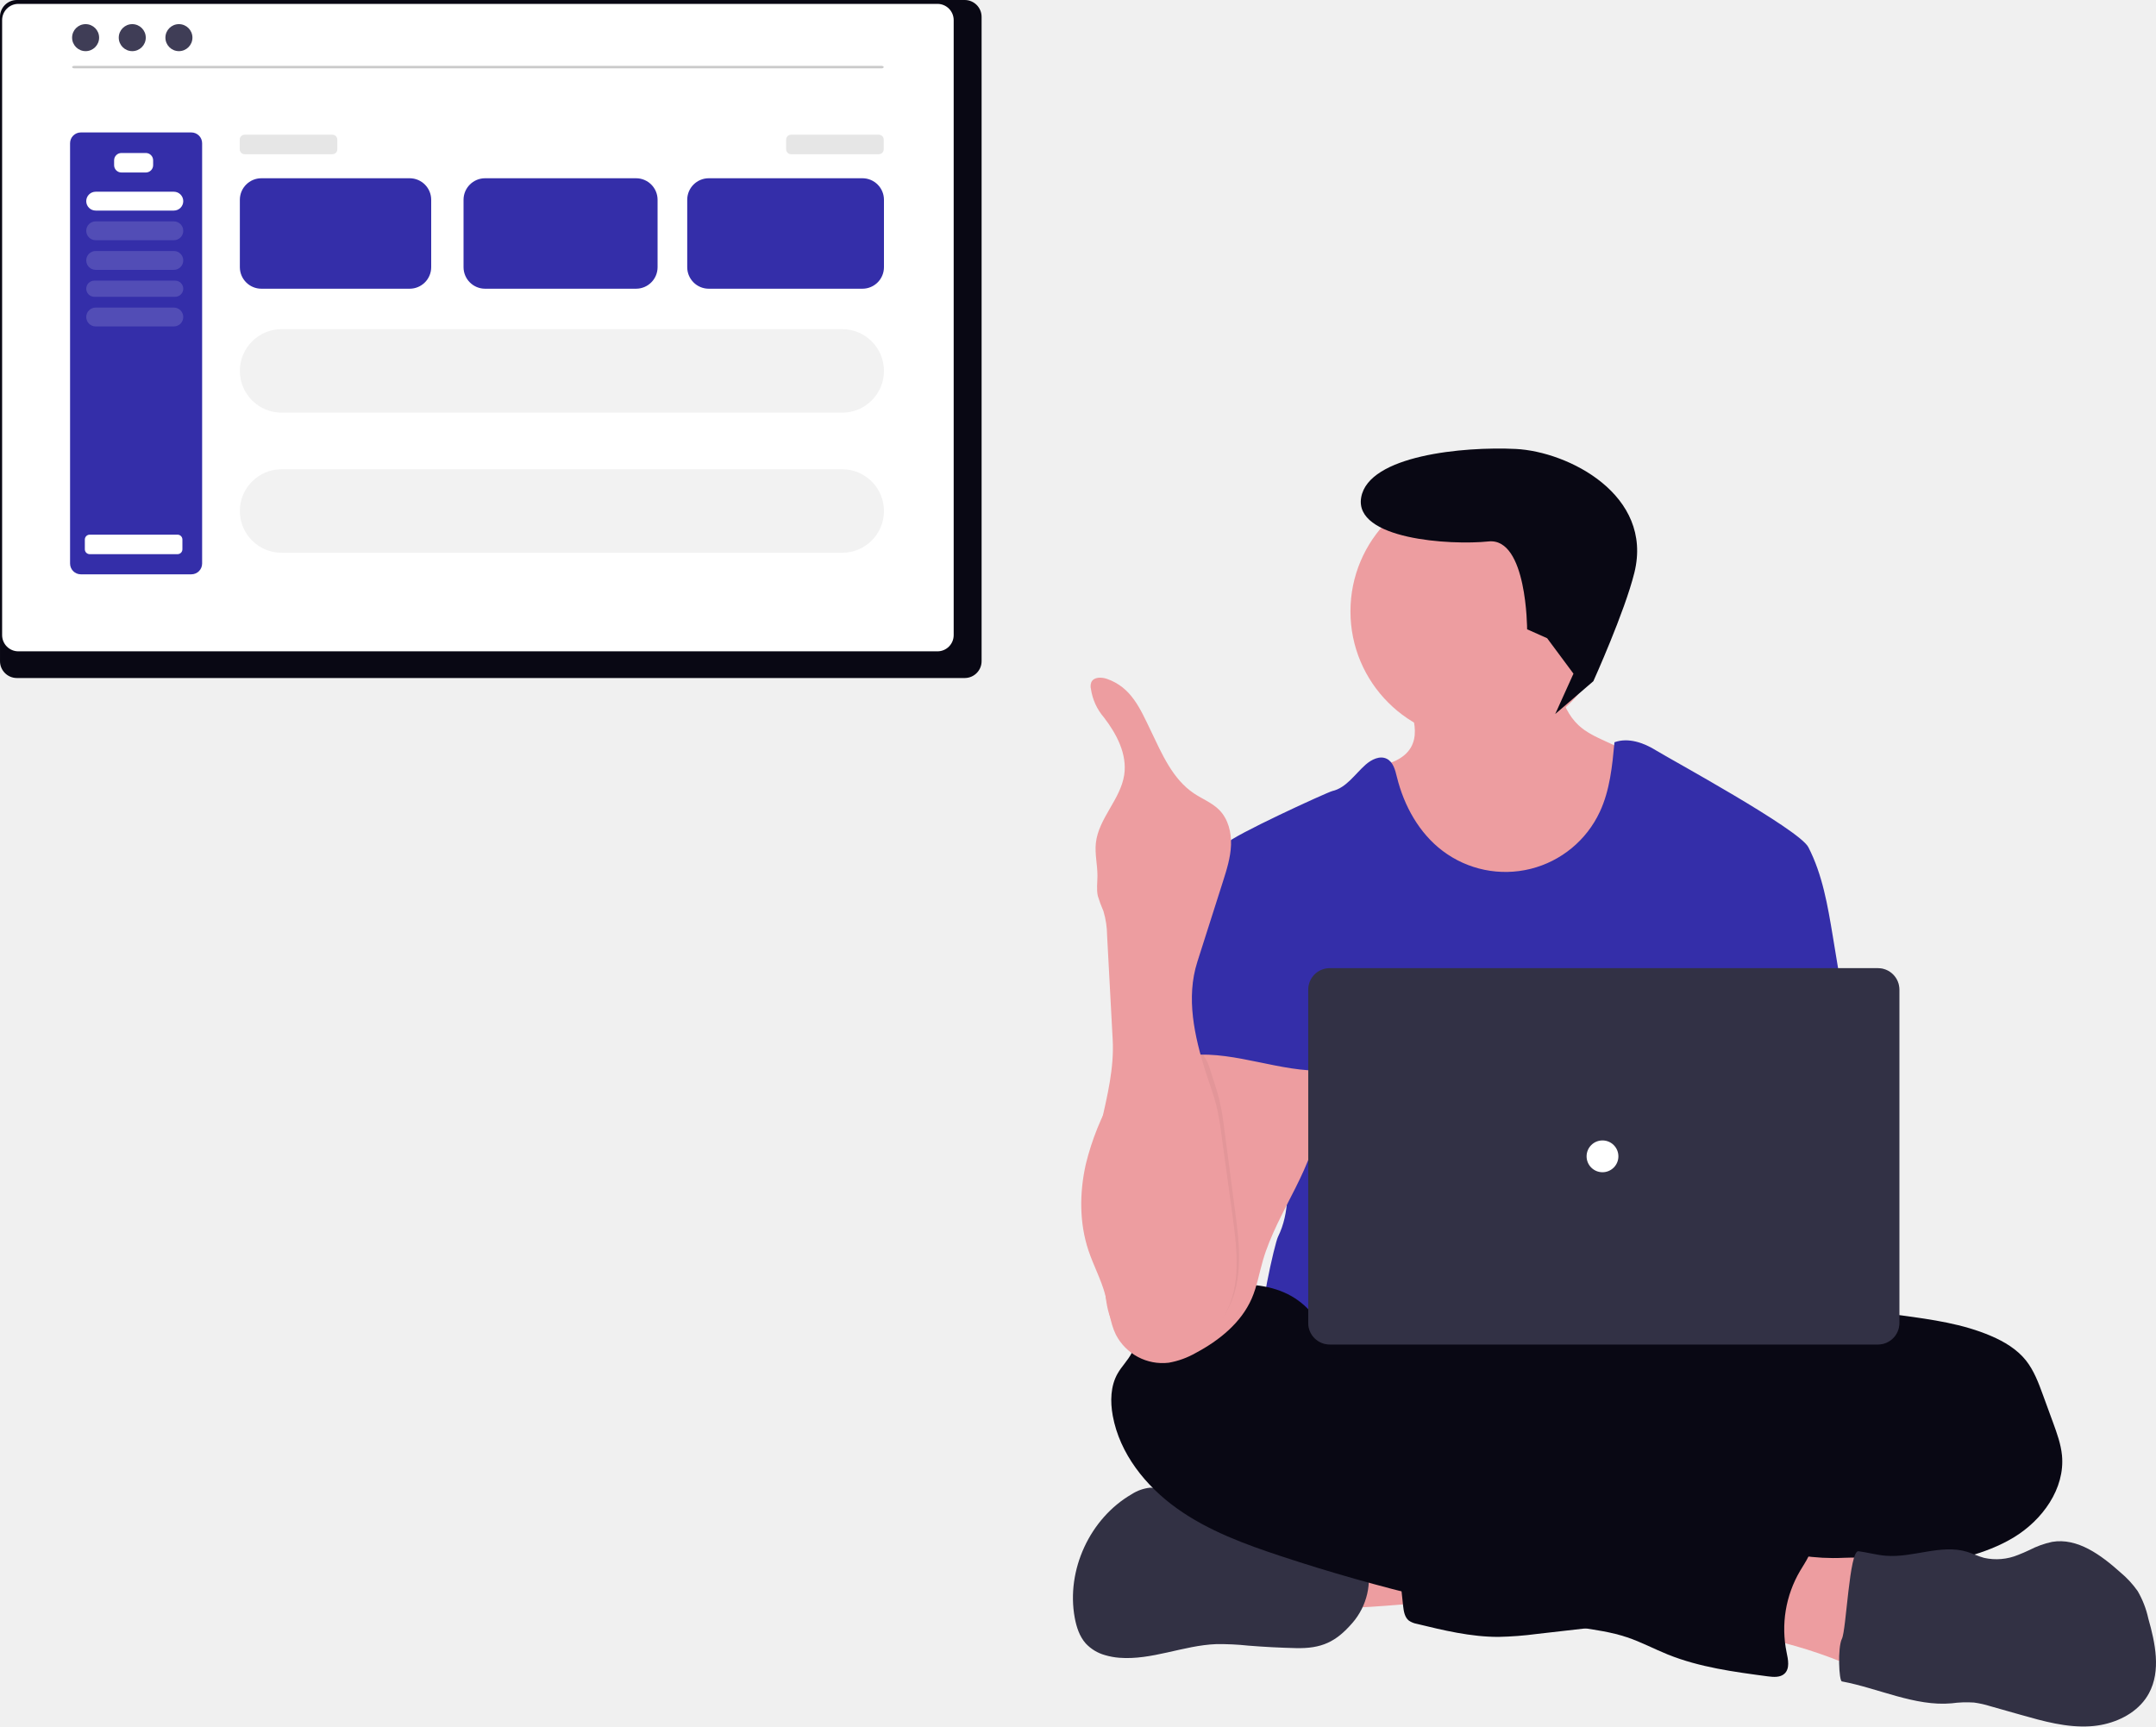
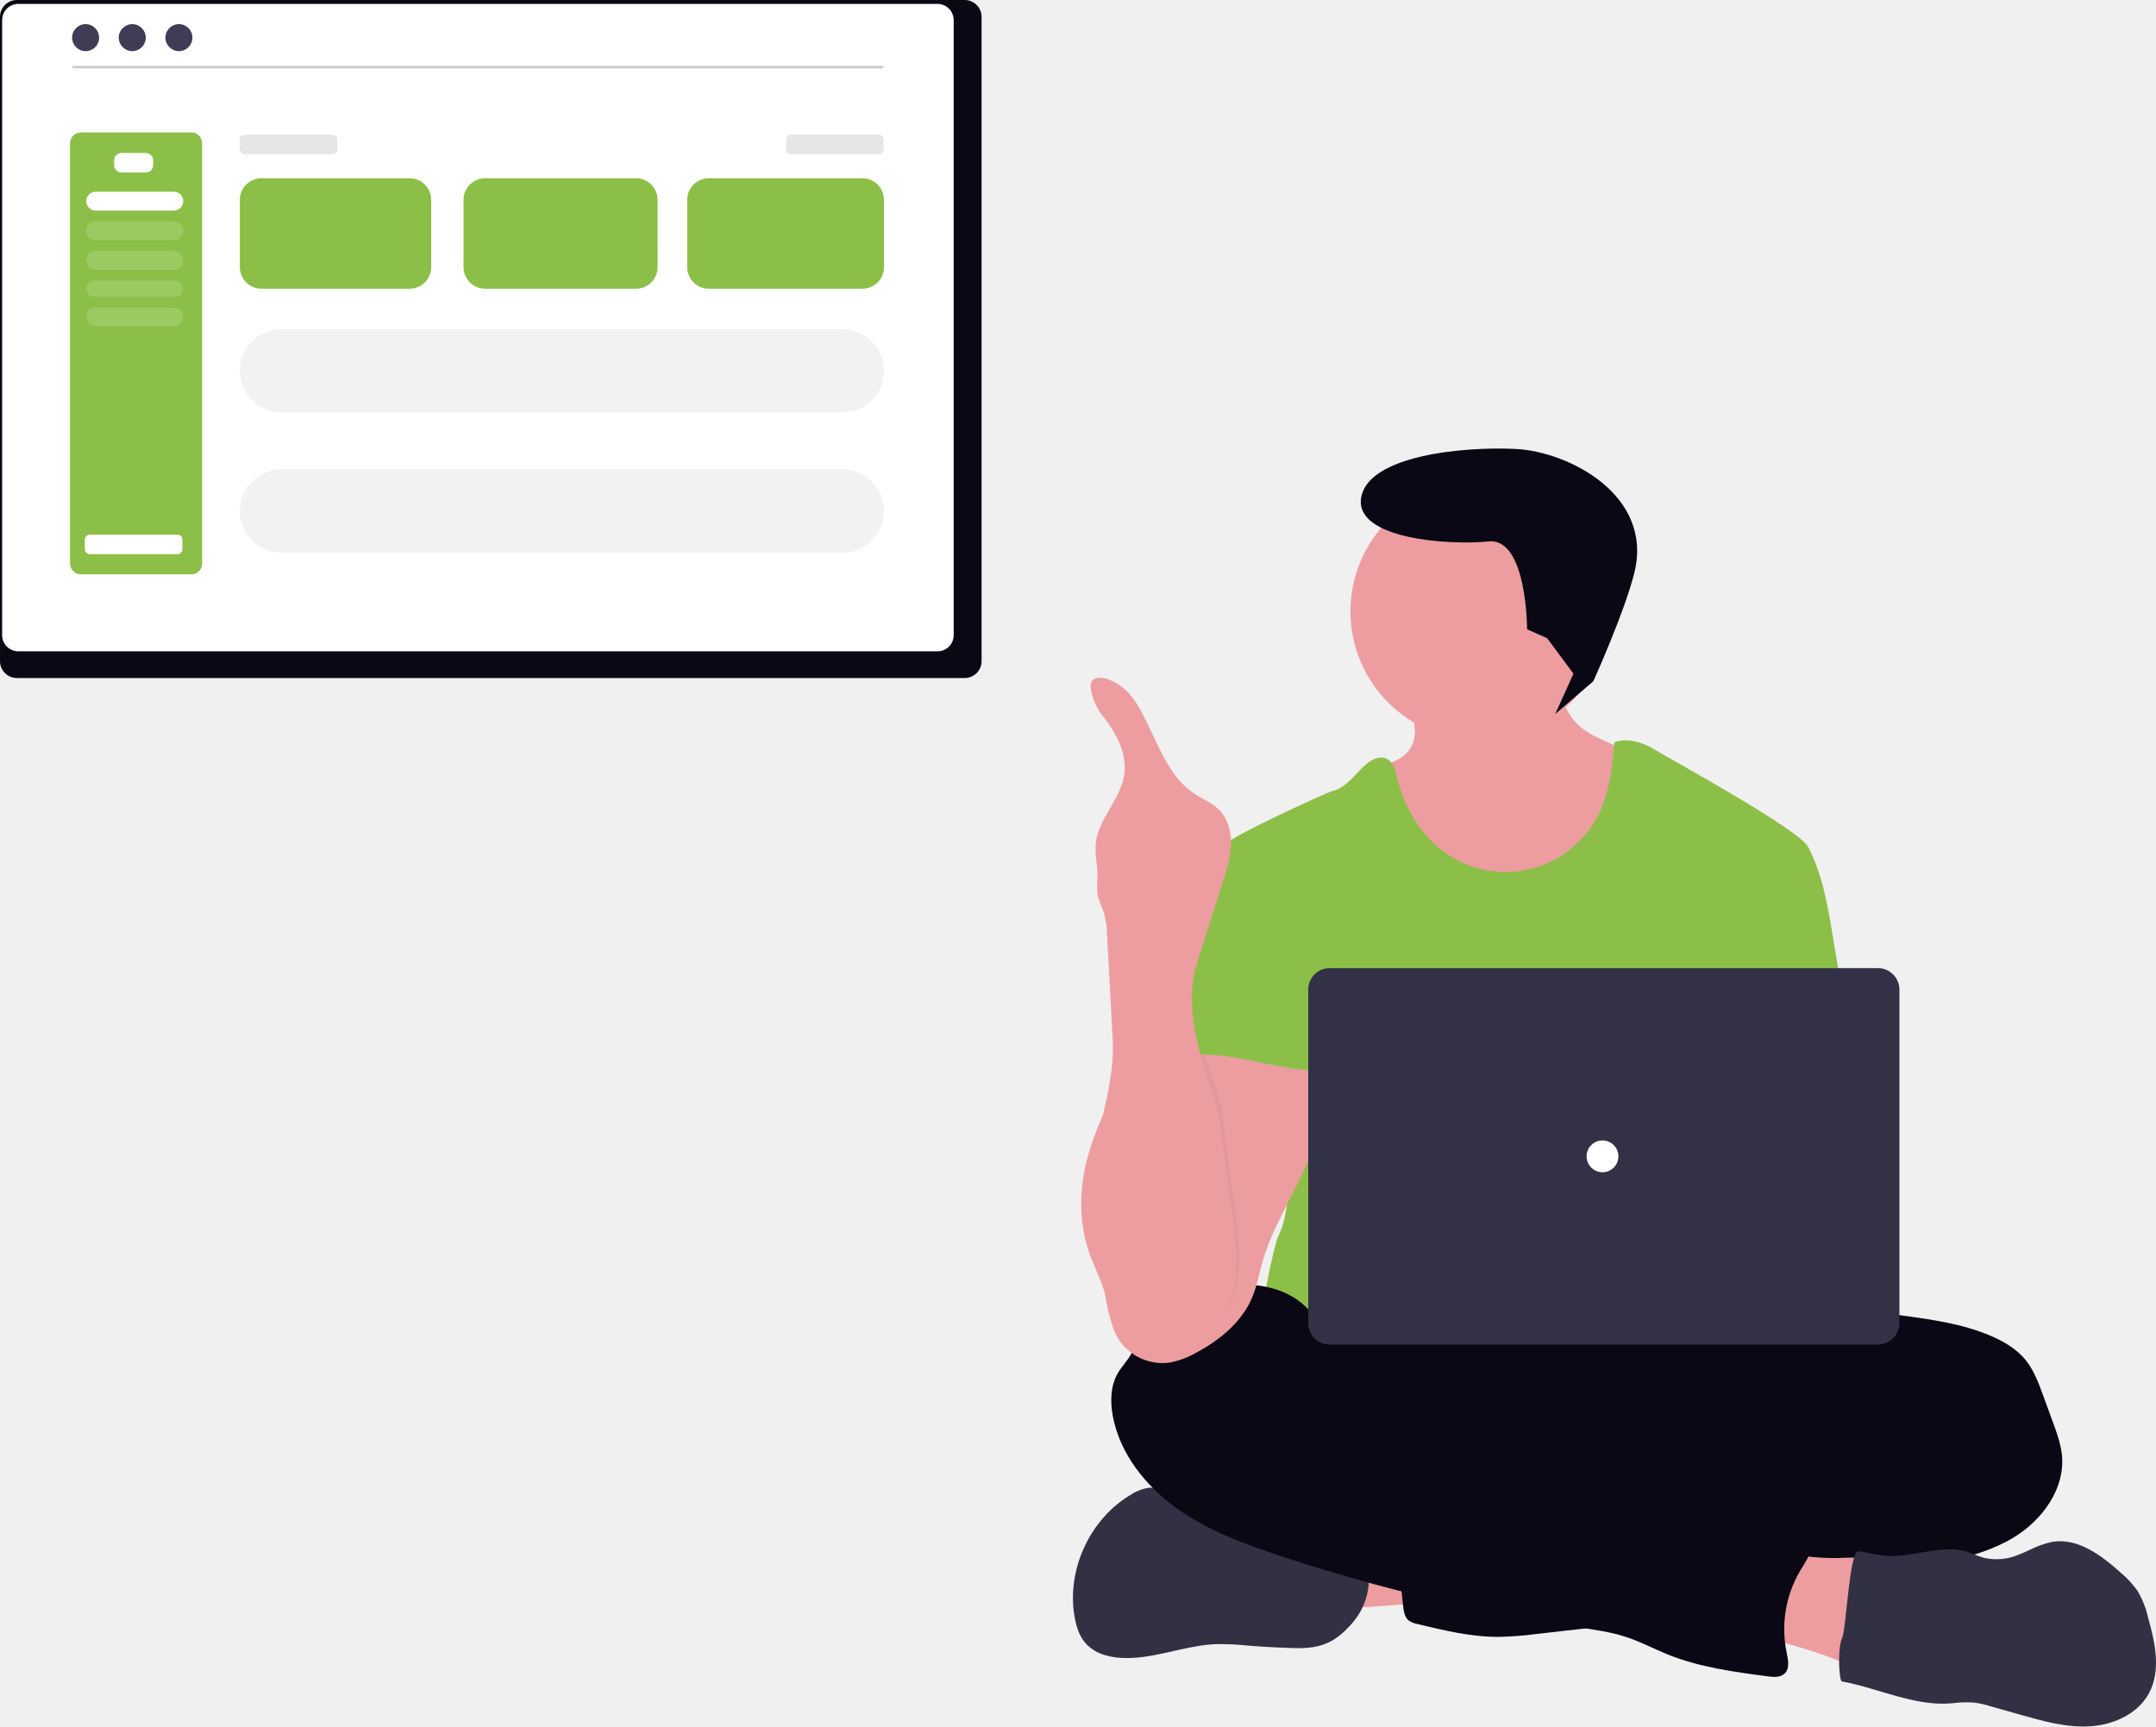
<svg xmlns="http://www.w3.org/2000/svg" width="800" height="640.774" viewBox="0 0 800 640.774" role="img" artist="Katerina Limpitsouni" source="https://undraw.co/">
  <g transform="translate(-559.438 -244.174)">
    <g transform="translate(957.555 401.194)">
      <path d="M700.362,759.986c-2.075-4.721-4.043-10.151-1.967-14.872a12.64,12.64,0,0,1,6.541-6.148,31.48,31.48,0,0,1,8.853-2.184,123.544,123.544,0,0,1,28.781-.393c.7,5.528-.777,11.135-2.046,16.476-1.151,4.918-1.81,5.646-6.885,5.9C730.353,758.943,701.14,761.727,700.362,759.986Z" transform="translate(-605.715 -320.747)" fill="#ed9da0" />
      <ellipse cx="140.658" cy="39.345" rx="140.658" ry="39.345" transform="translate(41.58 328.699)" fill="#090814" />
      <path d="M813.51,475.516a43.762,43.762,0,0,1-22.564,20.5,56.636,56.636,0,0,1-17.863,3.4c-6.679.3-13.5-.128-19.771-2.41-8.42-3.049-15.413-9.285-20.656-16.554s-8.853-15.571-11.99-23.941c-1.652-4.357-3.226-9-2.449-13.6,5.066-1.151,10.613-2.843,13.23-7.338,2.233-3.856,1.613-8.479.325-12.885-.364-1.249-.787-2.489-1.21-3.679-.984-2.852-4.377-8.272-2.016-10.712,1.5-1.544,7.81-2.331,9.984-3.335,6.7-3.089,12.876-7.554,20.233-9.02,6.364-1.269,12.935-.079,19.289,1.239a6.344,6.344,0,0,1,2.38.856,5.725,5.725,0,0,1,1.77,2.656c1.81,4.407,2.872,9.276,4.328,13.869,1.515,4.81,3.462,9.325,7.112,12.738,2.843,2.666,6.462,4.338,10,5.961l8.715,3.993a11.46,11.46,0,0,1,4.121,2.666,10.437,10.437,0,0,1,1.967,5.351,49.987,49.987,0,0,1-4.938,30.246Z" transform="translate(-606.051 -315.173)" fill="#ed9da0" />
      <ellipse cx="47.861" cy="47.861" rx="47.861" ry="47.861" transform="translate(102.979 22.03)" fill="#ed9da0" />
-       <path d="M890.735,528.715l-3.718-22.525c-1.879-11.3-3.816-22.82-9.069-33-3.453-6.669-51.817-32.971-56.44-35.863s-10.377-4.918-15.492-3.069c-.826,8.8-1.7,17.8-5.44,25.82A38.637,38.637,0,0,1,742.287,474.6c-8.764-6.6-14.38-16.781-17-27.433-.639-2.6-1.367-5.577-3.757-6.767-2.587-1.3-5.7.275-7.869,2.184-3.984,3.531-7.151,8.587-12.325,9.777-1.869.433-37.328,16.692-39.335,19.515s-2.951,6.315-3.935,9.7c10.751,23.941,20.587,47.912,31.338,71.853a6.129,6.129,0,0,1,.777,2.951,7.19,7.19,0,0,1-1.338,2.951c-5.272,8.469-5.105,19.122-4.525,29.076s1.289,20.469-3.157,29.391c-1.21,2.449-7.6,30.433-6.03,36.394h222.3c-4.239-11.656-2.626-35.046-1.741-47.42.62-8.656-.984-17.3-1.672-25.958C892.575,563.132,893.657,546.361,890.735,528.715Z" transform="translate(-605.069 -315.798)" fill="#342ea9" />
+       <path d="M890.735,528.715l-3.718-22.525c-1.879-11.3-3.816-22.82-9.069-33-3.453-6.669-51.817-32.971-56.44-35.863s-10.377-4.918-15.492-3.069c-.826,8.8-1.7,17.8-5.44,25.82A38.637,38.637,0,0,1,742.287,474.6c-8.764-6.6-14.38-16.781-17-27.433-.639-2.6-1.367-5.577-3.757-6.767-2.587-1.3-5.7.275-7.869,2.184-3.984,3.531-7.151,8.587-12.325,9.777-1.869.433-37.328,16.692-39.335,19.515s-2.951,6.315-3.935,9.7c10.751,23.941,20.587,47.912,31.338,71.853a6.129,6.129,0,0,1,.777,2.951,7.19,7.19,0,0,1-1.338,2.951c-5.272,8.469-5.105,19.122-4.525,29.076s1.289,20.469-3.157,29.391c-1.21,2.449-7.6,30.433-6.03,36.394h222.3c-4.239-11.656-2.626-35.046-1.741-47.42.62-8.656-.984-17.3-1.672-25.958C892.575,563.132,893.657,546.361,890.735,528.715Z" transform="translate(-605.069 -315.798)" fill="#8cbf48" />
      <path d="M903.227,650.846c3.275-1.249,6.885-.8,10.4-.325,11.3,1.544,22.771,3.128,33.246,7.643,4.918,2.1,9.6,4.918,12.925,9.059,2.951,3.728,4.672,8.292,6.3,12.787l3.777,10.318c1.436,3.934,2.892,7.948,3.3,12.128,1.18,12.384-7.289,24.059-17.941,30.492s-23.194,8.725-35.41,11.125-24.482,5.056-36.65,7.869a147.529,147.529,0,0,1-17.243,3.393c-13.023,1.475-26.636-.7-39.01,3.61-4.918,1.721-9.748,4.279-14.853,5.469a92.4,92.4,0,0,1-10.259,1.652l-23.42,2.675a127.786,127.786,0,0,1-14.361,1.1c-10.23,0-20.292-2.42-30.227-4.839a7.644,7.644,0,0,1-2.951-1.19c-1.574-1.239-1.918-3.433-2.144-5.42q-1.5-13.19-2.636-26.41c-.236-2.862-.413-5.961,1.151-8.371,1.967-2.951,5.8-3.875,9.305-4.446a242.848,242.848,0,0,1,44.932-3.118c5.715-5.715,15.138-5.744,22.623-8.853a67.278,67.278,0,0,0,7.977-4.338,104.264,104.264,0,0,1,43.781-13.84,40.765,40.765,0,0,0,8.961-1.279c5.794-1.8,11.076-6.7,17.026-5.5.738-2.036,1.249-4.761,2.951-6.158.846-.718,1.889-1.2,2.666-1.967,1.643-1.662,1.79-4.279,1.544-6.6s-.8-4.7-.2-6.964a9.63,9.63,0,0,1,1.092-2.43C892.84,652.951,897.3,650.355,903.227,650.846Z" transform="translate(-606.18 -319.344)" fill="#090814" />
      <path d="M707.883,765.734c-6.089,7.053-11.449,9.571-20.981,9.344q-8.794-.207-17.567-.915A98.572,98.572,0,0,0,657.3,773.6c-12.138.472-23.853,6.03-35.961,5.056a25.487,25.487,0,0,1-5.282-.984,15.375,15.375,0,0,1-7.131-4.338c-2.321-2.626-3.433-6.108-4.072-9.551-3.236-17.646,5.636-36.866,21.168-45.847a15.521,15.521,0,0,1,6.728-2.39,15.946,15.946,0,0,1,6.807,1.5l.148.059a51.475,51.475,0,0,1,16.859,11.253,9.5,9.5,0,0,0,2.577,2.075,8.853,8.853,0,0,0,3.039.571l12.925.816a30.627,30.627,0,0,1,6.492.9,51.594,51.594,0,0,1,6.826,2.951c6.954,3.108,14.666,3.934,22.181,5.134a3.314,3.314,0,0,1,1.967.787,3.078,3.078,0,0,1,.61,1.279,25.092,25.092,0,0,1-5.292,22.869Z" transform="translate(-604.187 -320.417)" fill="#323144" />
      <path d="M894.237,741.969c7.23-.2,15.344-.561,20.656,4.308,5.066,4.6,5.734,12.2,6.069,19.033l.384,7.938c.118,2.42.216,4.918-.757,7.161-1.731,3.935-6.482,5.833-10.82,5.607s-8.321-2.125-12.285-3.836a172.816,172.816,0,0,0-33.443-10.535q.561-8.233,1.869-16.387c.6-3.767.7-10.072,3.216-13.2,2.666-3.3,6.138-1.515,9.757-.9a78.332,78.332,0,0,0,15.354.816Z" transform="translate(-608.443 -320.819)" fill="#ed9da0" />
      <path d="M699.179,660.558c0,.984-1.544,0-1.682-1.052-1.082-7.958-7.4-14.518-14.754-17.705s-15.738-3.354-23.705-2.6c-12.049,1.141-25.525,5.754-29.981,17.017-1.043,2.636-1.515,5.489-2.794,8.017-1.416,2.774-3.728,4.987-5.262,7.682-2.646,4.662-2.754,10.377-1.8,15.649,2.567,14.066,12.187,26.1,23.843,34.427s25.279,13.308,38.863,17.794A673.958,673.958,0,0,0,792.072,766.1c6.059.915,12.177,1.761,17.981,3.708,5.194,1.741,10.053,4.348,15.128,6.394,11.8,4.741,24.5,6.433,37.082,8.1,2.144.275,4.6.472,6.187-.984,2.046-1.9,1.367-5.2.787-7.928a42.64,42.64,0,0,1,5.007-30.236c2.1-3.541,4.839-7.171,4.446-11.272-.472-4.78-5.233-8.164-9.974-8.931s-9.561.364-14.322.984a7.858,7.858,0,0,1-4.918-.482,9.725,9.725,0,0,1-1.908-1.692,21.571,21.571,0,0,0-25.122-3.512c-1.761.984-4.426-1.21-6.256-2.036l-20.666-9.374c-23.764-10.751-47.647-21.551-72.788-28.358a15.287,15.287,0,0,1-5.607-2.331c-1.249-.984-2.144-2.321-3.3-3.413-2.508-2.371-6-3.315-9.01-5S698.471,663.932,699.179,660.558Z" transform="translate(-604.424 -319.16)" fill="#090814" />
      <path d="M1022.8,790.67c-3.3,6.128-9.718,9.944-16.6,11.518a32.945,32.945,0,0,1-5.253.748c-8.705.541-17.3-1.869-25.692-4.249l-11.39-3.226a35.953,35.953,0,0,0-6-1.338,41.167,41.167,0,0,0-8.3.285c-13.462,1.252-27.406-5.672-40.7-8.125-1.112-.12-1.643-12.561,0-15.836s2.734-32.941,6.148-32.489,6.757,1.416,10.19,1.682c10.092.807,20.41-4.4,30.1-1.466,2.134.649,4.151,1.682,6.315,2.252a21,21,0,0,0,12.62-1.092c1.416-.531,2.8-1.171,4.18-1.8a33.661,33.661,0,0,1,8.41-3.039c9.453-1.623,18.217,4.918,25.348,11.3a35.839,35.839,0,0,1,6.443,6.984,35.062,35.062,0,0,1,3.935,10.161C1025.146,772.06,1027.3,782.31,1022.8,790.67Z" transform="translate(-623.524 -319.259)" fill="#323144" />
      <path d="M695.688,573.836c-1.19,19.535-15.522,35.676-20.981,54.463-1.357,4.7-2.174,9.58-4.121,14.056-3.934,9-12.03,15.531-20.656,20.135a31.021,31.021,0,0,1-10.171,3.7,19.5,19.5,0,0,1-19.584-10.417c-2.253-4.574-2.567-9.836-3.935-14.754-1.525-5.675-4.377-10.908-6.236-16.485-3.423-10.259-3.354-21.492-.984-32.036a98.358,98.358,0,0,1,10.554-26.125c.689-1.21,1.387-2.41,2.1-3.6a81.83,81.83,0,0,1,6.816-9.836c5.9-7.112,13.485-12.581,20.99-17.971a4.917,4.917,0,0,1,1.967-.984h.118a4.751,4.751,0,0,1,2.43.57,192.355,192.355,0,0,1,29.853,16.171c3.384,2.252,8.725,4.771,10.5,8.607S695.944,569.666,695.688,573.836Z" transform="translate(-604.238 -317.443)" fill="#ed9da0" />
-       <path d="M657.137,483.005a10.18,10.18,0,0,0-2.184,3.492,165.107,165.107,0,0,0-13.869,56.676,5.666,5.666,0,0,1-.639,2.744A12.023,12.023,0,0,1,639,547.482a5.43,5.43,0,0,0,.925,7.869c1.623-3.059,5.508-4.052,8.961-4.318,16.535-1.308,32.686,6.384,49.269,5.8-1.17-4.043-2.852-7.928-3.807-12.02-4.22-18.167,6.3-37.948-.148-55.447-1.289-3.5-3.443-6.944-6.836-8.479a18.211,18.211,0,0,0-4.377-1.161c-4.19-.757-12.531-3.993-16.584-2.7-1.5.482-2.085,1.889-3.325,2.734C661.238,480.979,658.74,481.4,657.137,483.005Z" transform="translate(-604.736 -316.505)" fill="#342ea9" />
+       <path d="M657.137,483.005a10.18,10.18,0,0,0-2.184,3.492,165.107,165.107,0,0,0-13.869,56.676,5.666,5.666,0,0,1-.639,2.744A12.023,12.023,0,0,1,639,547.482a5.43,5.43,0,0,0,.925,7.869c1.623-3.059,5.508-4.052,8.961-4.318,16.535-1.308,32.686,6.384,49.269,5.8-1.17-4.043-2.852-7.928-3.807-12.02-4.22-18.167,6.3-37.948-.148-55.447-1.289-3.5-3.443-6.944-6.836-8.479a18.211,18.211,0,0,0-4.377-1.161c-4.19-.757-12.531-3.993-16.584-2.7-1.5.482-2.085,1.889-3.325,2.734C661.238,480.979,658.74,481.4,657.137,483.005Z" transform="translate(-604.736 -316.505)" fill="#8cbf48" />
      <path d="M661.693,646.6a27.752,27.752,0,0,1-23.671,14.272,18.039,18.039,0,0,1-7.575-1.446c-6.051-2.774-9.469-9.639-10.737-16.387s-.871-13.712-1.771-20.528c-.72-5.43-2.254-10.7-3.049-16.122-1.951-13.407,1.894-26.646,4.63-39.994.663-1.21,1.335-2.41,2.026-3.6a81.972,81.972,0,0,1,6.562-9.836c5.681-7.112,12.981-12.58,20.206-17.971h-7.575a1.257,1.257,0,0,1,1.286-.147,1.344,1.344,0,0,1,.768,1.081c.748,6.885,10.094,13.771,12.129,20.459,1.259,4.111,2.774,8.144,3.787,12.335a102.32,102.32,0,0,1,1.818,10.82q2.017,15.276,4.015,30.492C666.219,622.41,667.659,635.8,661.693,646.6Z" transform="translate(-604.353 -317.455)" opacity="0.046" />
      <path d="M650.45,515.4l9.492-29.774c1.416-4.456,2.852-8.98,3.02-13.663s-1.062-9.59-4.338-12.935c-2.656-2.7-6.334-4.1-9.482-6.216-7.869-5.3-11.8-14.587-15.905-23.135s-7.308-16.142-16.259-19.309c-2.066-.728-4.918-.787-5.843,1.19a4.181,4.181,0,0,0-.148,2.577,20.689,20.689,0,0,0,4.761,10.457c4.751,6.148,8.725,13.672,7.584,21.364-1.357,9.108-9.541,16.171-10.525,25.328-.433,4.033.6,8.076.59,12.138,0,2.518-.413,5.085.148,7.544a50.823,50.823,0,0,0,2.075,5.587,32.636,32.636,0,0,1,1.358,9.059l2.075,38.715c1.121,20.941-10.239,41.312-7.112,61.968.826,5.42,2.42,10.692,3.167,16.122.984,6.817.521,13.771,1.839,20.528s4.918,13.613,11.154,16.387a19.377,19.377,0,0,0,7.869,1.446,29.007,29.007,0,0,0,24.59-14.272c6.2-10.82,4.7-24.187,3.01-36.522L659.4,579.5a98.841,98.841,0,0,0-1.888-10.82c-1.043-4.19-2.616-8.223-3.935-12.335C649.359,542.9,646.2,528.761,650.45,515.4Z" transform="translate(-604.296 -315.41)" fill="#ed9da0" />
      <rect width="219.347" height="139.674" rx="7.97" transform="translate(87.318 202.304)" fill="#3f3d56" />
      <rect width="219.347" height="139.674" rx="7.97" transform="translate(87.318 202.304)" opacity="0.2" />
      <circle cx="5.902" cy="5.902" r="5.902" transform="translate(190.598 266.24)" fill="#fff" />
      <path d="M77.031,67.5l-7.9-1.975S63.205,31.949,49.379,35.9,0,43.8,0,28,33.938,2.8,53.329.347s53.329,7.9,51.354,37.528c-1,14.962-8,42.355-8,42.355L84.866,94.68l4.067-15.923Z" transform="translate(111.826 0) rotate(10)" fill="#090814" />
    </g>
    <g transform="translate(559.438 244.174)">
      <path d="M924.474,232.384H572.648a6.263,6.263,0,0,0-6.2,6.309V477.724a6.26,6.26,0,0,0,6.2,6.3H924.474a6.26,6.26,0,0,0,6.2-6.3V238.693a6.263,6.263,0,0,0-6.2-6.309Z" transform="translate(-566.446 -232.384)" fill="#090814" />
      <path d="M913.514,232.384H572.458a6.025,6.025,0,0,0-6.014,6.024V466.663a6.023,6.023,0,0,0,6.014,6.014H913.514a6.023,6.023,0,0,0,6.014-6.014V238.409a6.025,6.025,0,0,0-6.011-6.024Z" transform="translate(-565.656 -230.942)" fill="#fff" />
      <g transform="translate(26.753 8.958)">
        <circle cx="5.012" cy="5.012" r="5.012" transform="translate(0 0)" fill="#3f3d56" />
        <circle cx="5.012" cy="5.012" r="5.012" transform="translate(17.312 0)" fill="#3f3d56" />
        <circle cx="5.012" cy="5.012" r="5.012" transform="translate(34.625 0)" fill="#3f3d56" />
      </g>
      <path d="M499.776,739.161H200.193c-.434,0-.786-.2-.786-.456s.352-.456.786-.456H499.776c.434,0,.786.2.786.456S500.21,739.161,499.776,739.161Z" transform="translate(-172.653 -713.802)" fill="#cacaca" />
-       <rect width="49" height="164" rx="4" transform="translate(26 49.155)" fill="#342ea9" />
+       <rect width="49" height="164" rx="4" transform="translate(26 49.155)" fill="#8cbf48" />
      <path d="M2.715,0h9.051a2.715,2.715,0,0,1,2.715,2.715v1.81a2.715,2.715,0,0,1-2.715,2.715H2.715A2.715,2.715,0,0,1,0,4.526V2.715A2.715,2.715,0,0,1,2.715,0Z" transform="translate(42.341 56.782)" fill="#fff" />
      <path d="M1.81,0H34.395a1.81,1.81,0,0,1,1.81,1.81V5.431a1.81,1.81,0,0,1-1.81,1.81H1.81A1.81,1.81,0,0,1,0,5.431V1.81A1.81,1.81,0,0,1,1.81,0Z" transform="translate(31.479 198.434)" fill="#fff" />
      <path d="M1.81,0H34.395a1.81,1.81,0,0,1,1.81,1.81V5.431a1.81,1.81,0,0,1-1.81,1.81H1.81A1.81,1.81,0,0,1,0,5.431V1.81A1.81,1.81,0,0,1,1.81,0Z" transform="translate(88.956 49.994)" fill="#e6e6e6" />
-       <rect width="71" height="41" rx="8" transform="translate(89 66.155)" fill="#342ea9" />
+       <rect width="71" height="41" rx="8" transform="translate(89 66.155)" fill="#8cbf48" />
      <rect width="36" height="7" rx="3.5" transform="translate(32 71.155)" fill="#fff" />
      <rect width="239" height="31" rx="15.5" transform="translate(89 174.155)" fill="#f2f2f2" />
      <path d="M1.81,0H34.395a1.81,1.81,0,0,1,1.81,1.81V5.431a1.81,1.81,0,0,1-1.81,1.81H1.81A1.81,1.81,0,0,1,0,5.431V1.81A1.81,1.81,0,0,1,1.81,0Z" transform="translate(291.703 49.994)" fill="#e6e6e6" />
      <rect width="36" height="7" rx="3.5" transform="translate(32 82.155)" fill="#fff" opacity="0.149" />
      <rect width="36" height="7" rx="3.5" transform="translate(32 93.155)" fill="#fff" opacity="0.149" />
      <rect width="36" height="6" rx="3" transform="translate(32 104.155)" fill="#fff" opacity="0.149" />
      <rect width="36" height="7" rx="3.5" transform="translate(32 114.155)" fill="#fff" opacity="0.149" />
-       <rect width="73" height="41" rx="8" transform="translate(255 66.155)" fill="#342ea9" />
-       <rect width="72" height="41" rx="8" transform="translate(172 66.155)" fill="#342ea9" />
+       <rect width="73" height="41" rx="8" transform="translate(255 66.155)" fill="#8cbf48" />
+       <rect width="72" height="41" rx="8" transform="translate(172 66.155)" fill="#8cbf48" />
      <rect width="239" height="31" rx="15.5" transform="translate(89 122.155)" fill="#f2f2f2" />
    </g>
  </g>
</svg>
